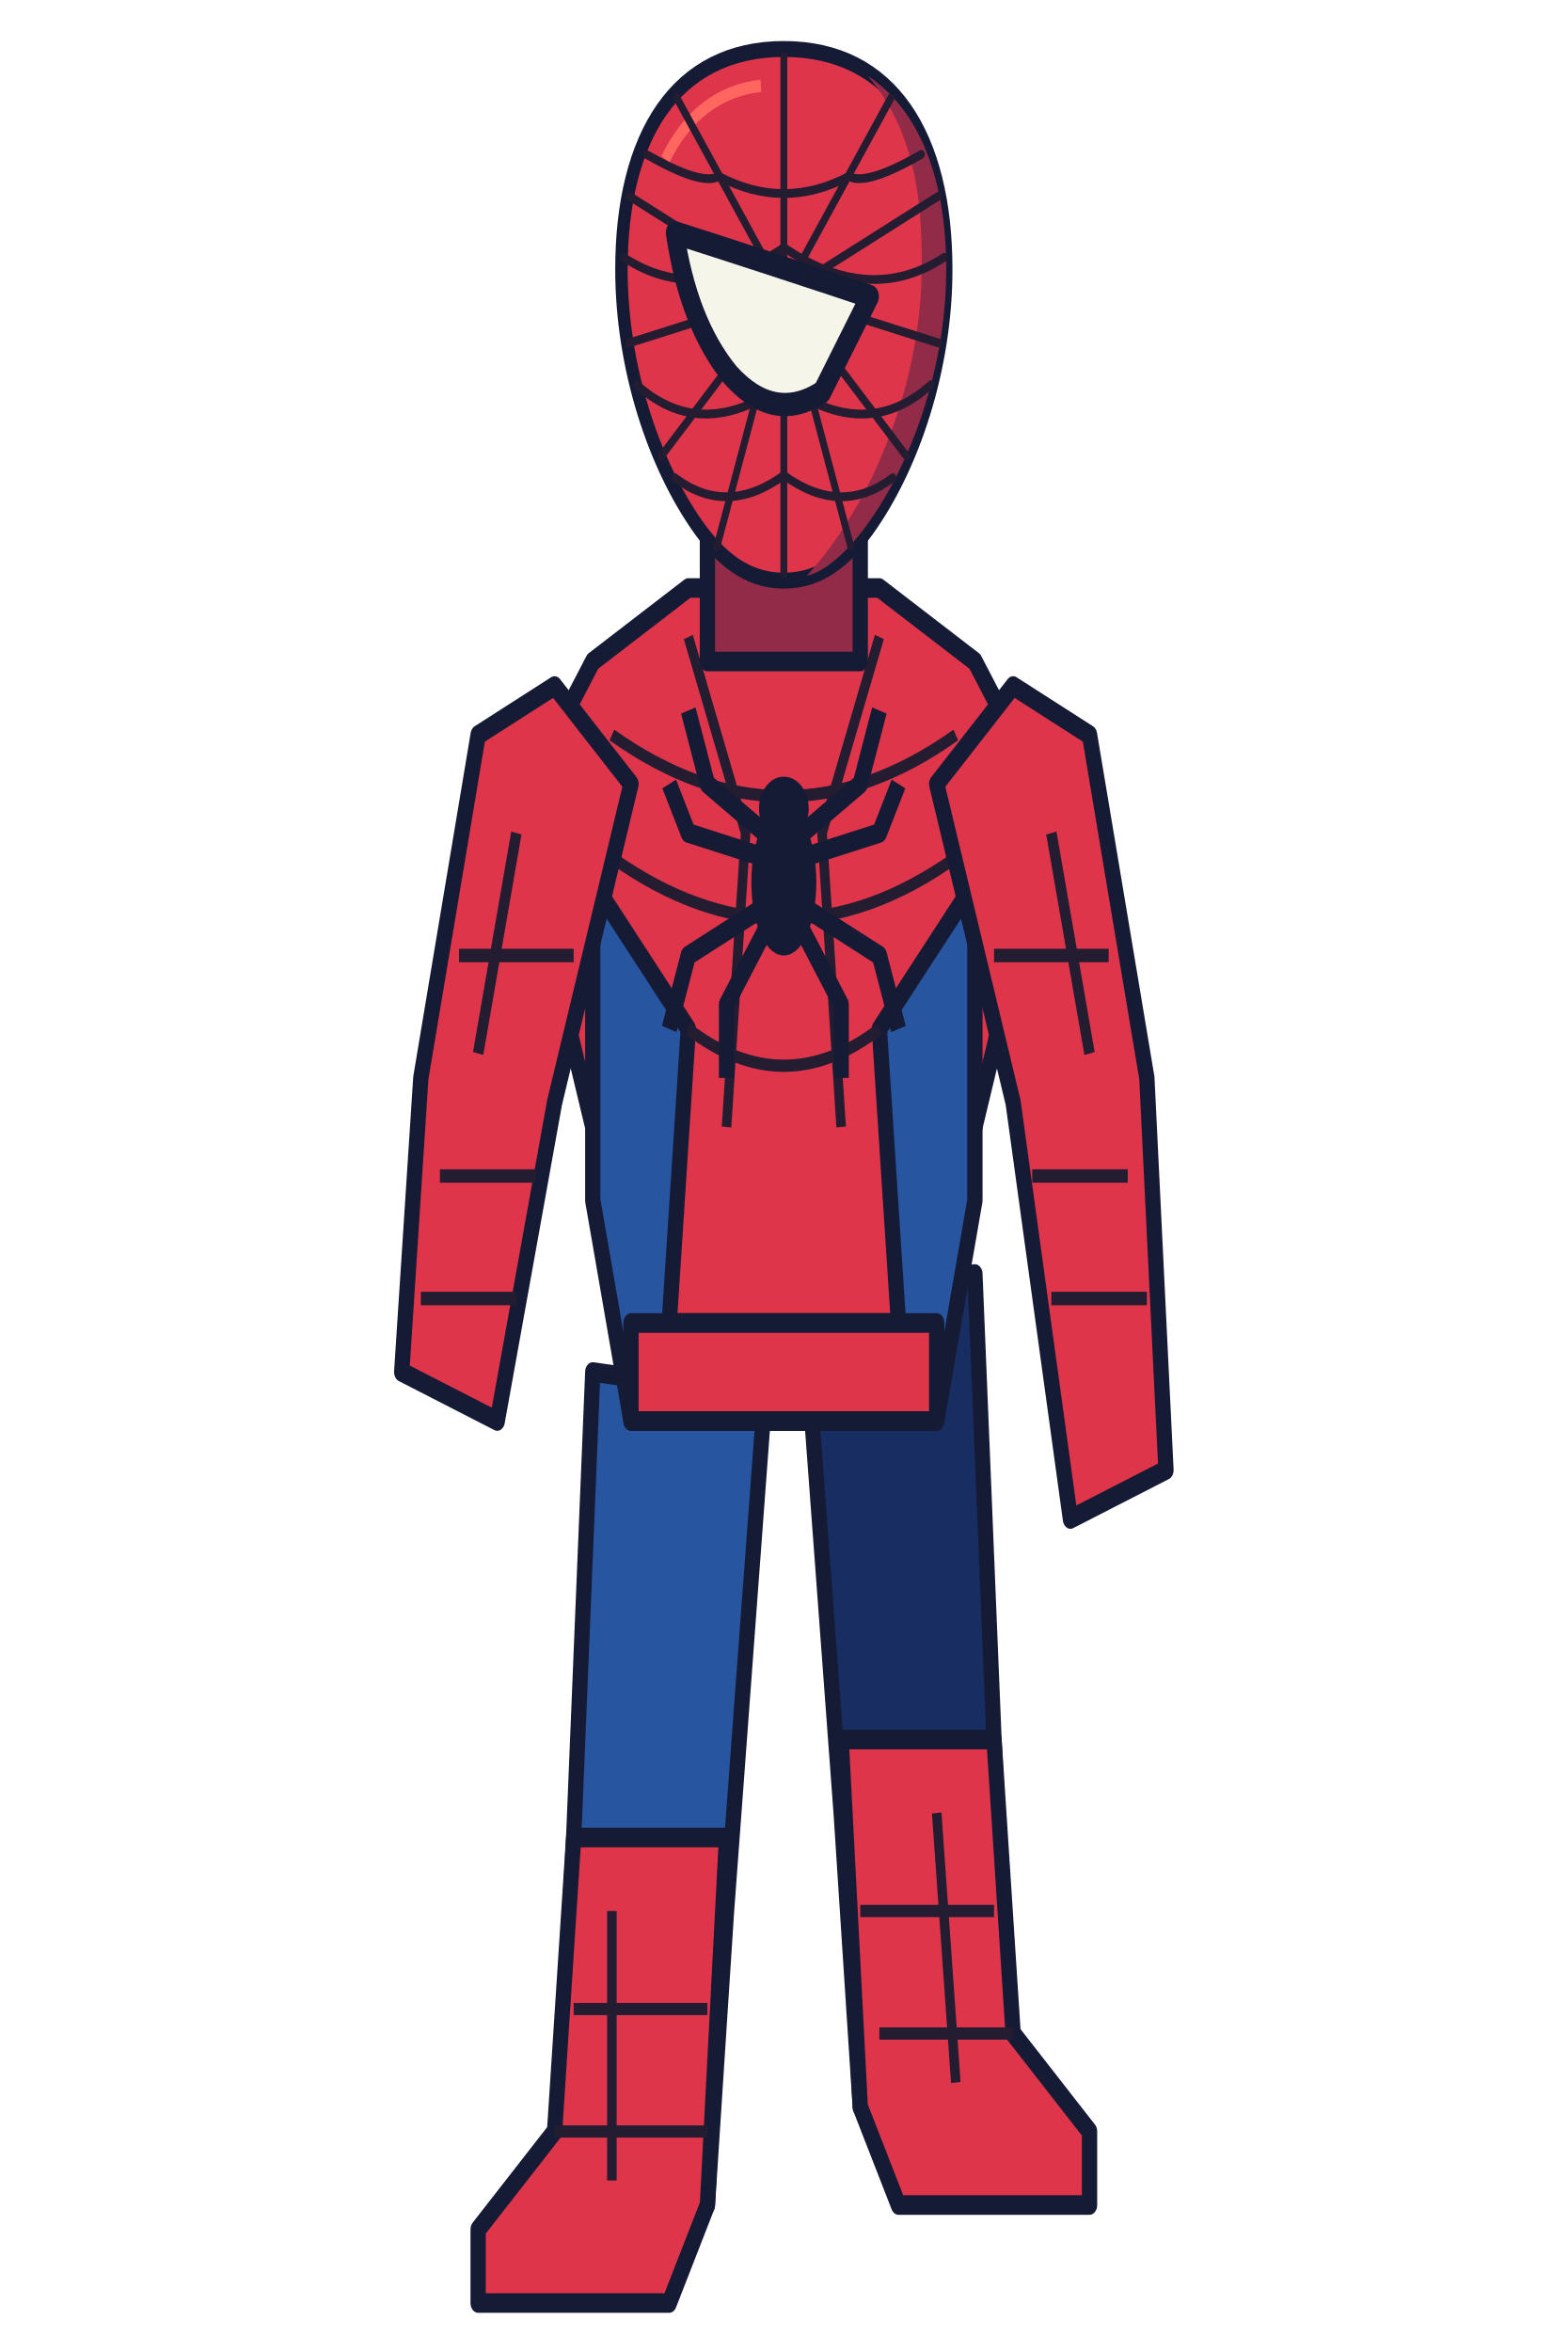
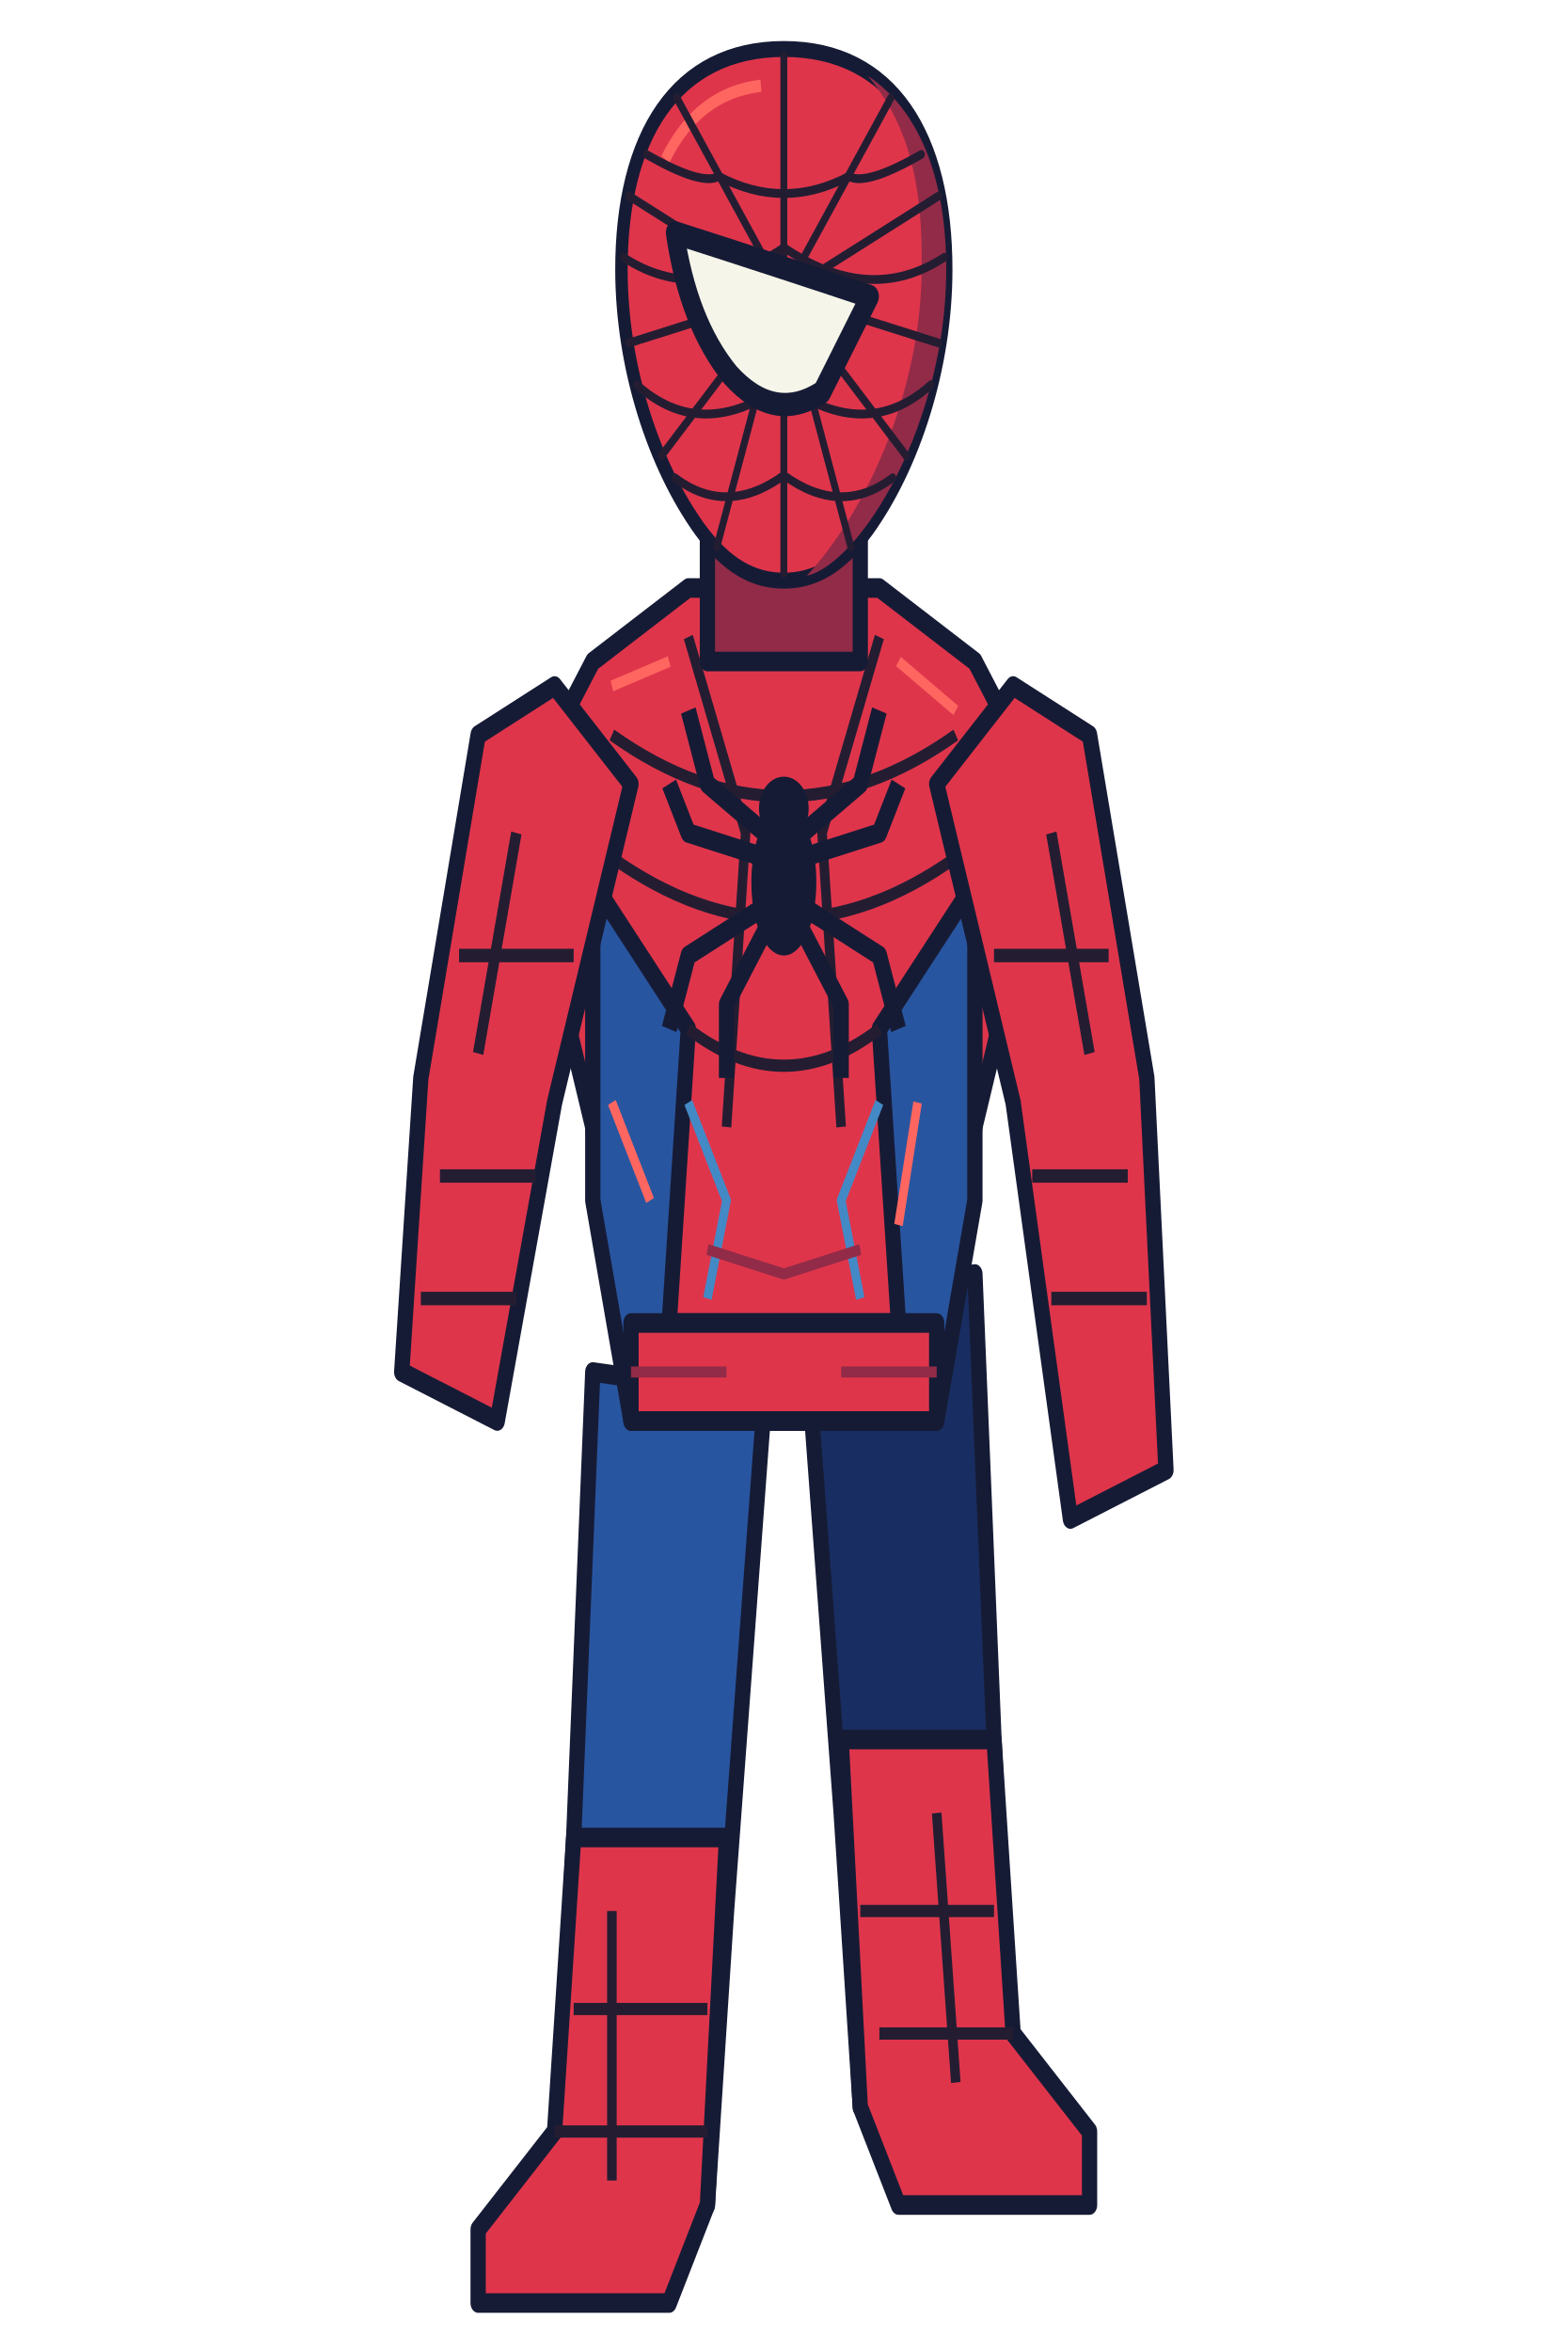
<svg xmlns="http://www.w3.org/2000/svg" viewBox="0 0 64 96" width="64" height="96" role="img" aria-label="Spider-Man" shape-rendering="geometricPrecision">
  <g stroke="#161b35" stroke-width=".8" stroke-linejoin="round">
    <g transform="translate(32 0) scale(0.78 1) translate(-32 0)">
      <g transform="translate(0 2)">
        <path d="M22 54L31 55L29 76L28 88H20L21 73Z" fill="#2855a0" />
        <path d="M21 73H29L28 88L26 92H16V89L20 85Z" fill="#df354b" />
        <path d="M23 76L23 87M21 80H28M20 85H28" stroke="#241d32" fill="none" stroke-width=".5" />
      </g>
      <g transform="translate(0 -2)">
        <path d="M33 55L42 54L43 73L44 88H36L35 76Z" fill="#182e62" />
        <path d="M35 73H43L44 85L48 89V92H38L36 88Z" fill="#df354b" />
        <path d="M40 76L41 87M36 80H43M37 85H44" stroke="#241d32" fill="none" stroke-width=".5" />
      </g>
      <path d="M22 27L27 24H37L42 27L46 33L42 46L40 57H24L22 46L18 33Z" fill="#df354b" />
      <path d="M22 36L27 42L26 54H38L37 42L42 36V49L40 58H24L22 49Z" fill="#2855a0" />
      <path d="M24 54H40V58H24Z" fill="#df354b" />
      <path d="M27 26L30 34L29 46M37 26L34 34L35 46M23 30Q32 35 41 30M23 35Q32 40 41 35M27 42Q32 45 37 42" fill="none" stroke="#241d32" stroke-width=".5" />
+       <g fill="none" stroke-width=".45">
+         <path d="M23 28L26 27M38 27L41 29M23 45L25 49M39 45L38 50" stroke="#ff6660" />
+         <path d="M27 45L29 49L28 53M37 45L35 49L36 53" stroke="#4389c6" />
+         <path d="M28 51L32 52L36 51M24 56H29M35 56H40" stroke="#922b48" />
+       </g>
      <g transform="translate(32 36)">
        <g stroke="#161b35" fill="#161b35" stroke-width=".8">
          <ellipse cx="0" cy="0" rx="1.3" ry="2.6" />
          <circle cy="-3" r=".9" />
          <path d="M-1-2L-4-4L-5-7M1-2L4-4L5-7M-1-1L-5-2L-6-4M1-1L5-2L6-4M-1 1L-5 3L-6 6M1 1L5 3L6 6M-1 2L-3 5L-3 8M1 2L3 5L3 8" fill="none" />
        </g>
      </g>
      <path d="M20 28L16 30L13 44L12 56L17 58L20 45L24 32Z" fill="#df354b" />
      <path d="M44 28L48 30L51 44L52 60L47 62L44 45L40 32Z" fill="#df354b" />
      <path d="M18 34L16 43M46 34L48 43M15 39H21M43 39H49M14 48H19M45 48H50M13 53H18M46 53H51" fill="none" stroke="#241d32" stroke-width=".55" />
      <path d="M28 21H36V27H28Z" fill="#922b48" />
      <g transform="translate(32 2)">
        <g stroke="#161b35" stroke-width=".65" stroke-linejoin="round" shape-rendering="geometricPrecision">
          <path d="M0 0C-5.7 0-8.5 3.6-8.5 9C-8.5 13-6.8 17-4.4 19.6C-3 21.1-1.6 21.7 0 21.7C1.6 21.7 3 21.1 4.4 19.6C6.8 17 8.5 13 8.5 9C8.5 3.6 5.7 0 0 0Z" fill="#df354b" />
          <path d="M4.4 1.1C7 3.5 7.3 6.5 7.2 9.5C7 14 4.5 18.7 1.2 21.5C4 21 8.5 15.3 8.5 9C8.5 5.3 7.1 2.5 4.4 1.1Z" fill="#922b48" stroke="none" />
          <path d="M-6.2 4.5Q-4.5 1.8-1.2 1.5" stroke="#ff6660" stroke-width=".5" fill="none" />
          <g fill="none" stroke="#241d32" stroke-width=".36" stroke-linecap="round">
            <path d="M0 .3V21.4M-5.6 2L0 10L5.6 2M-8.1 6L0 10L8.1 6M-8.1 12L0 10L8.1 12M-6.4 16.6L0 10L6.4 16.6M-3.5 20.3L0 10L3.5 20.3" />
            <path d="M-7.2 4.3Q-4.3 5.6-3.4 5.2Q0 6.6 3.4 5.2Q4.3 5.6 7.2 4.3M-8.4 8.5Q-4.5 10.5 0 8.1Q4.5 10.5 8.4 8.5M-7.7 13.7Q-4.3 16.1 0 13.7Q4.3 16.1 7.7 13.7M-5.7 17.5Q-3 19.1 0 17.4Q3 19.1 5.7 17.5" />
          </g>
          <g fill="#f5f6e9" stroke-width=".95">
            <path d="M-5.7 7.5Q-.5 8.8 4.5 10.1L2 14Q-.5 15.3-2.8 13.3Q-5 11.2-5.7 7.5Z" />
          </g>
        </g>
      </g>
    </g>
  </g>
</svg>
